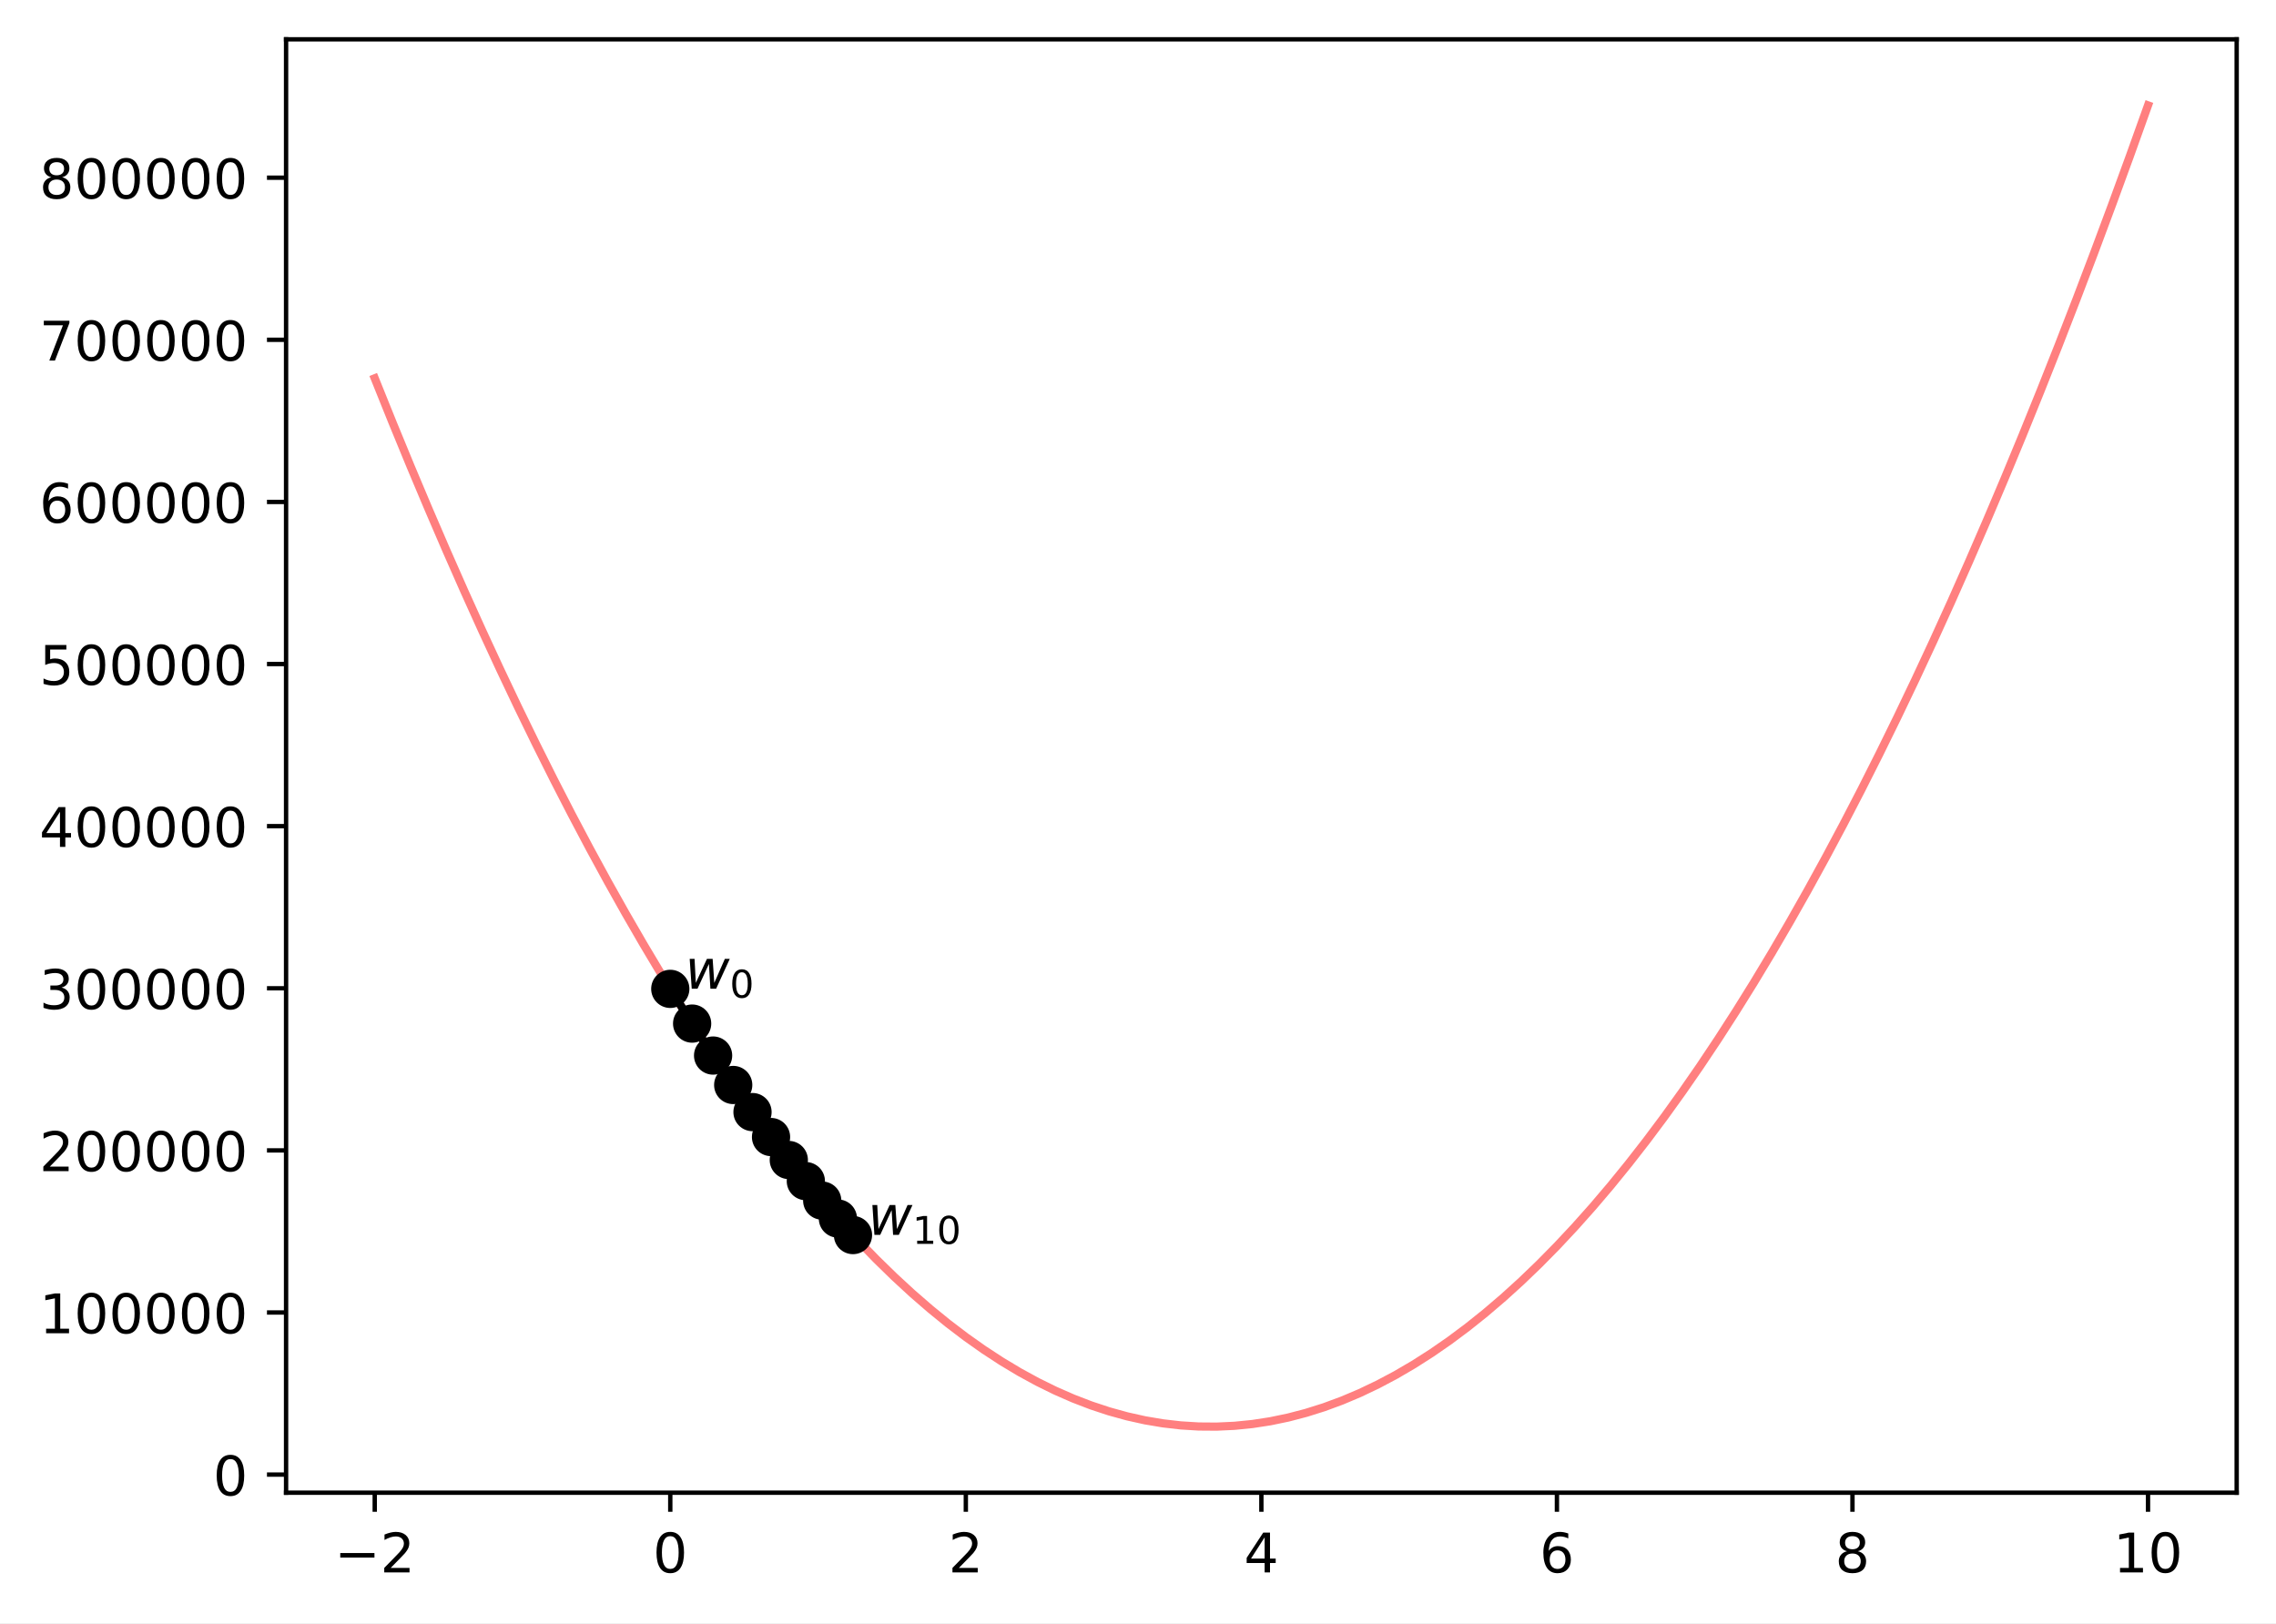
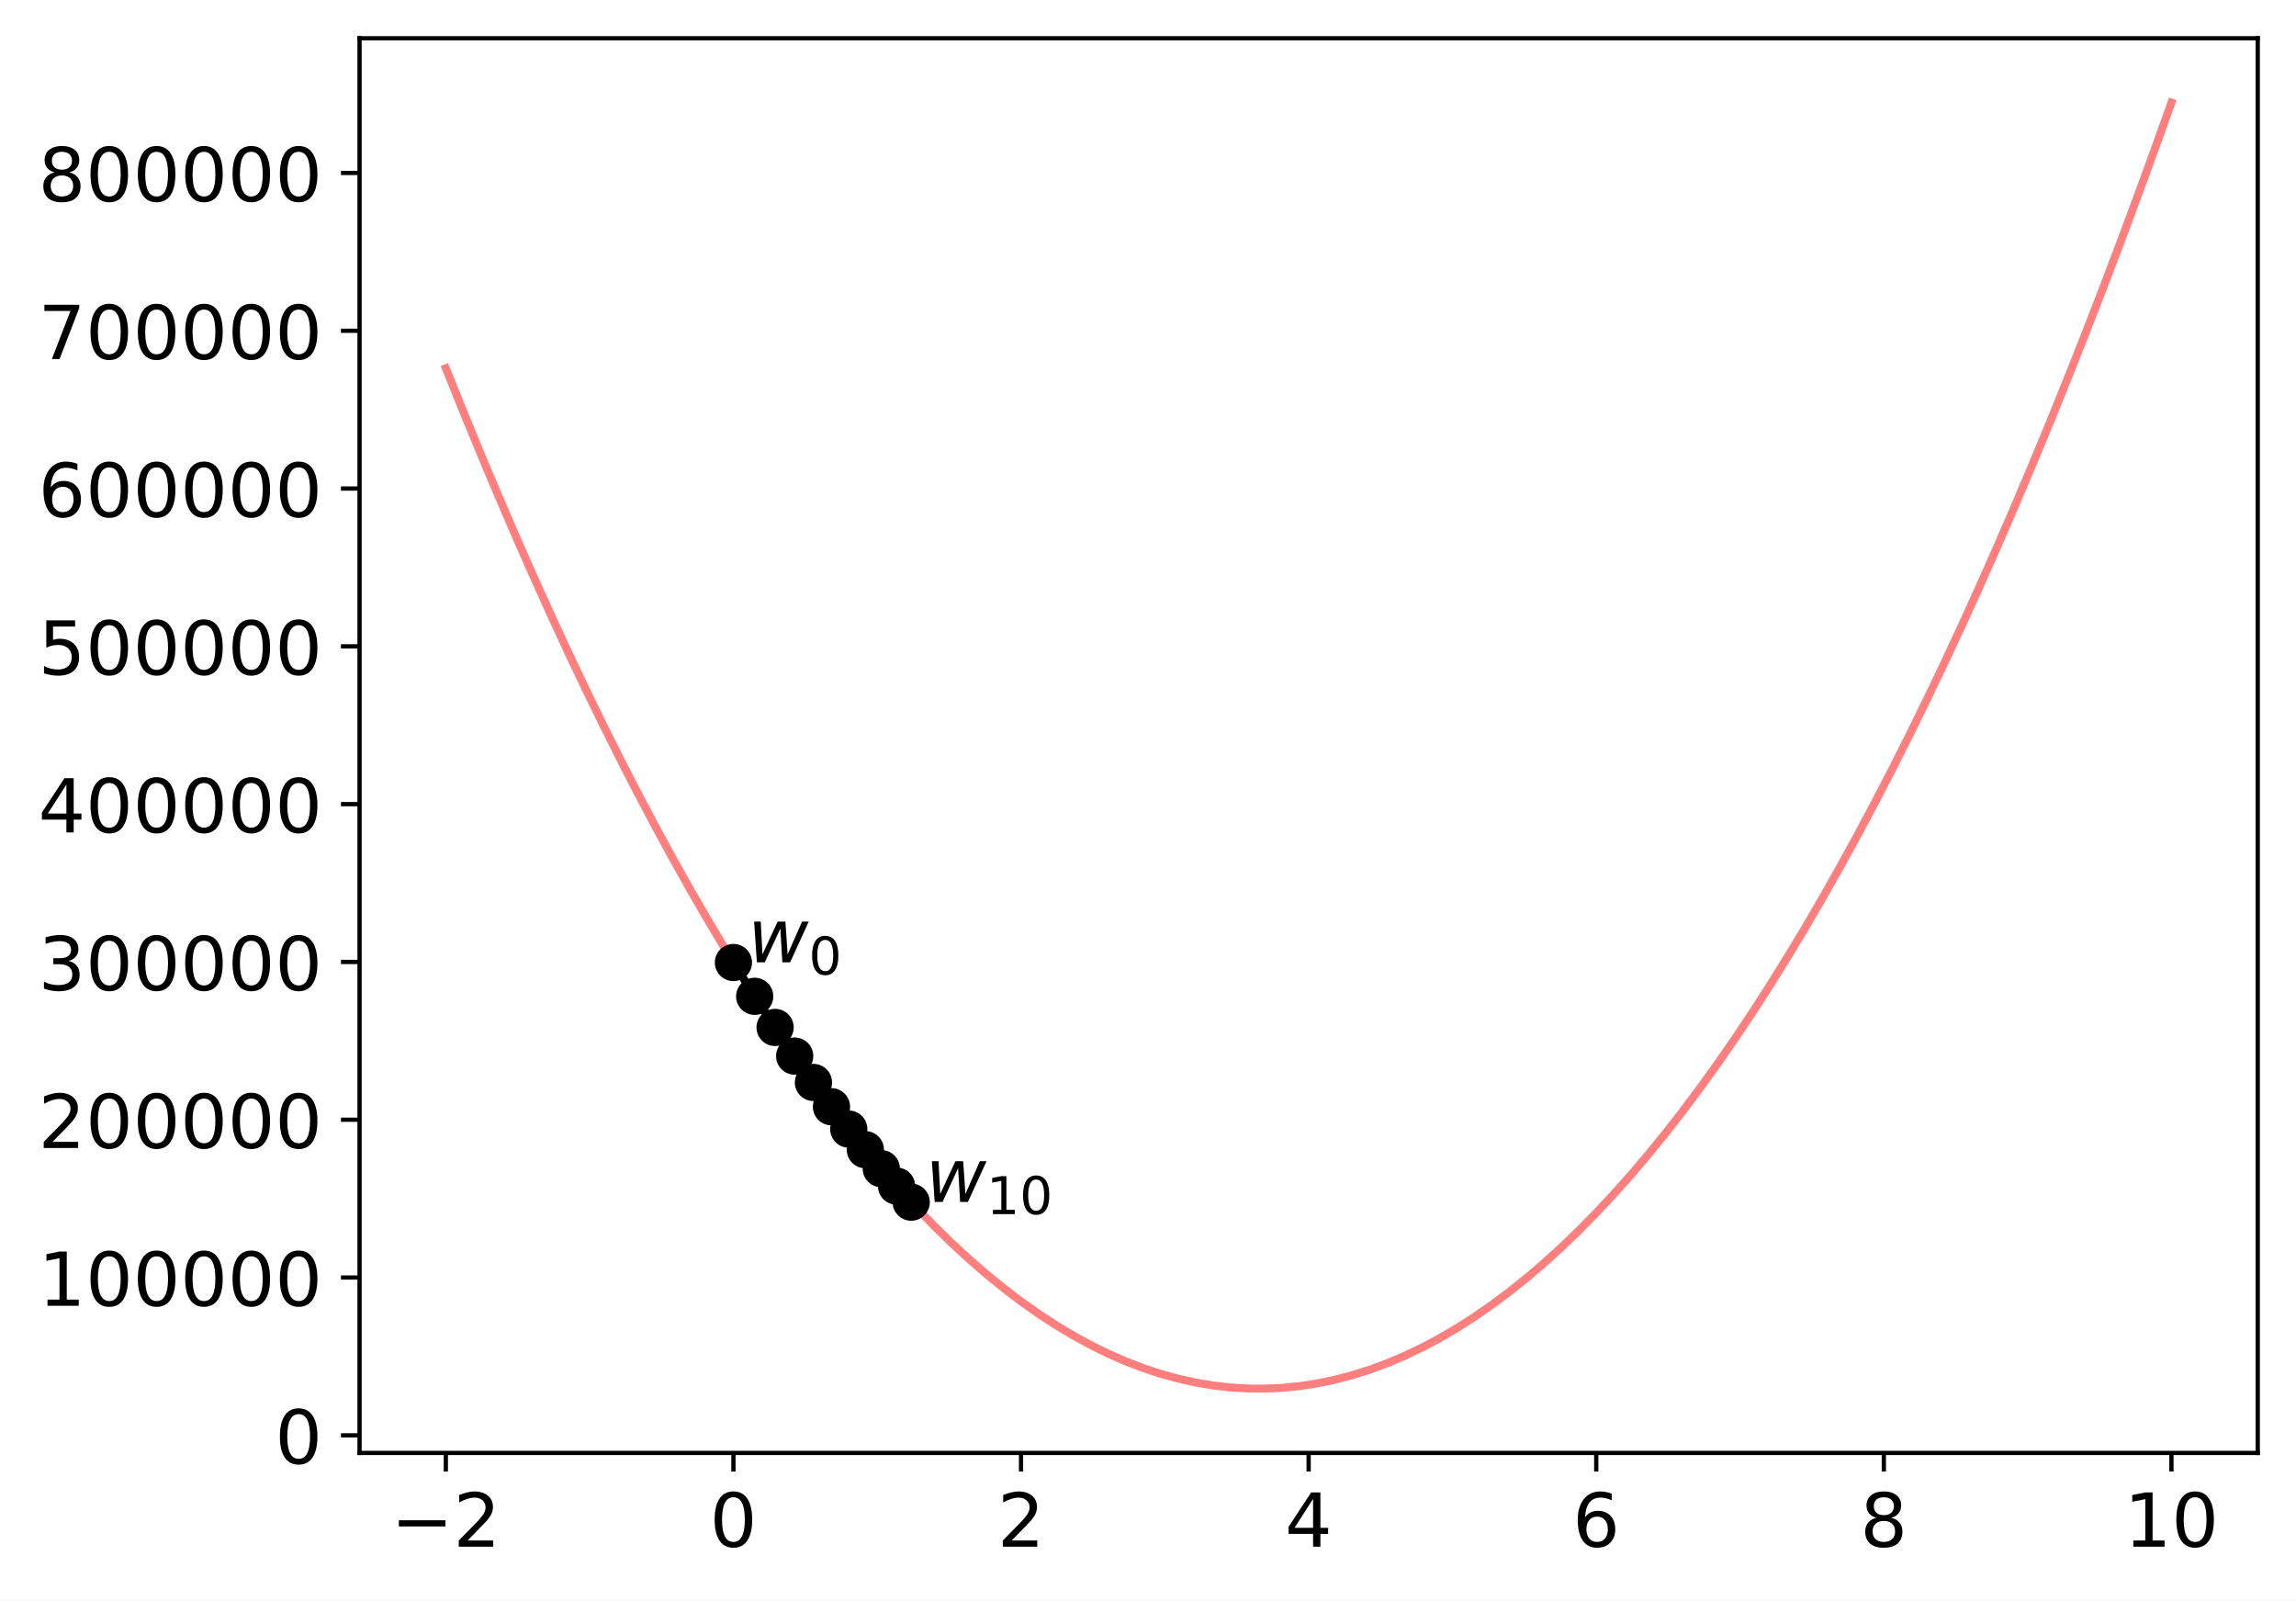
- <svg xmlns="http://www.w3.org/2000/svg" xmlns:xlink="http://www.w3.org/1999/xlink" width="416.695pt" height="297.19pt" viewBox="0 0 416.695 297.19" version="1.1">
+ <svg xmlns="http://www.w3.org/2000/svg" xmlns:xlink="http://www.w3.org/1999/xlink" width="431.965pt" height="301.061pt" viewBox="0 0 431.965 301.061" version="1.1">
  <defs>
    <style type="text/css">*{stroke-linejoin: round; stroke-linecap: butt}</style>
  </defs>
  <g id="figure_1">
    <g id="patch_1">
-       <path d="M 0 297.19  L 416.695 297.19  L 416.695 0  L 0 0  z " style="fill: #ffffff" />
+       <path d="M 0 301.061  L 431.965 301.061  L 431.965 0  L 0 0  z " style="fill: #ffffff" />
    </g>
    <g id="axes_1">
      <g id="patch_2">
-         <path d="M 52.375 273.312  L 409.495 273.312  L 409.495 7.2  L 52.375 7.2  z " style="fill: #ffffff" />
+         <path d="M 67.645 273.312  L 424.765 273.312  L 424.765 7.2  L 67.645 7.2  z " style="fill: #ffffff" />
      </g>
      <g id="matplotlib.axis_1">
        <g id="xtick_1">
          <g id="line2d_1">
            <defs>
-               <path id="m6ef50769b5" d="M 0 0  L 0 3.5  " style="stroke: #000000; stroke-width: 0.8" />
+               <path id="m2510f99ebb" d="M 0 0  L 0 3.5  " style="stroke: #000000; stroke-width: 0.8" />
            </defs>
            <g>
-               <use xlink:href="#m6ef50769b5" x="68.608" y="273.312" style="stroke: #000000; stroke-width: 0.8" />
+               <use xlink:href="#m2510f99ebb" x="83.878" y="273.312" style="stroke: #000000; stroke-width: 0.8" />
            </g>
          </g>
          <g id="text_1">
-             <g transform="translate(61.23663 287.9104) scale(0.1 -0.1)">
+             <g transform="translate(73.5582 290.9498) scale(0.14 -0.14)">
              <defs>
                <path id="DejaVuSans-2212" d="M 678 2272  L 4684 2272  L 4684 1741  L 678 1741  L 678 2272  z " transform="scale(0.015625)" />
                <path id="DejaVuSans-32" d="M 1228 531  L 3431 531  L 3431 0  L 469 0  L 469 531  Q 828 903 1448 1529  Q 2069 2156 2228 2338  Q 2531 2678 2651 2914  Q 2772 3150 2772 3378  Q 2772 3750 2511 3984  Q 2250 4219 1831 4219  Q 1534 4219 1204 4116  Q 875 4013 500 3803  L 500 4441  Q 881 4594 1212 4672  Q 1544 4750 1819 4750  Q 2544 4750 2975 4387  Q 3406 4025 3406 3419  Q 3406 3131 3298 2873  Q 3191 2616 2906 2266  Q 2828 2175 2409 1742  Q 1991 1309 1228 531  z " transform="scale(0.015625)" />
              </defs>
              <use xlink:href="#DejaVuSans-2212" />
              <use xlink:href="#DejaVuSans-32" x="83.789" />
            </g>
          </g>
        </g>
        <g id="xtick_2">
          <g id="line2d_2">
            <g>
-               <use xlink:href="#m6ef50769b5" x="122.717" y="273.312" style="stroke: #000000; stroke-width: 0.8" />
+               <use xlink:href="#m2510f99ebb" x="137.987" y="273.312" style="stroke: #000000; stroke-width: 0.8" />
            </g>
          </g>
          <g id="text_2">
-             <g transform="translate(119.5356 287.9104) scale(0.1 -0.1)">
+             <g transform="translate(133.5331 290.9498) scale(0.14 -0.14)">
              <defs>
                <path id="DejaVuSans-30" d="M 2034 4250  Q 1547 4250 1301 3770  Q 1056 3291 1056 2328  Q 1056 1369 1301 889  Q 1547 409 2034 409  Q 2525 409 2770 889  Q 3016 1369 3016 2328  Q 3016 3291 2770 3770  Q 2525 4250 2034 4250  z M 2034 4750  Q 2819 4750 3233 4129  Q 3647 3509 3647 2328  Q 3647 1150 3233 529  Q 2819 -91 2034 -91  Q 1250 -91 836 529  Q 422 1150 422 2328  Q 422 3509 836 4129  Q 1250 4750 2034 4750  z " transform="scale(0.015625)" />
              </defs>
              <use xlink:href="#DejaVuSans-30" />
            </g>
          </g>
        </g>
        <g id="xtick_3">
          <g id="line2d_3">
            <g>
-               <use xlink:href="#m6ef50769b5" x="176.826" y="273.312" style="stroke: #000000; stroke-width: 0.8" />
+               <use xlink:href="#m2510f99ebb" x="192.096" y="273.312" style="stroke: #000000; stroke-width: 0.8" />
            </g>
          </g>
          <g id="text_3">
-             <g transform="translate(173.6447 287.9104) scale(0.1 -0.1)">
+             <g transform="translate(187.6422 290.9498) scale(0.14 -0.14)">
              <use xlink:href="#DejaVuSans-32" />
            </g>
          </g>
        </g>
        <g id="xtick_4">
          <g id="line2d_4">
            <g>
-               <use xlink:href="#m6ef50769b5" x="230.935" y="273.312" style="stroke: #000000; stroke-width: 0.8" />
+               <use xlink:href="#m2510f99ebb" x="246.205" y="273.312" style="stroke: #000000; stroke-width: 0.8" />
            </g>
          </g>
          <g id="text_4">
-             <g transform="translate(227.7537 287.9104) scale(0.1 -0.1)">
+             <g transform="translate(241.7512 290.9498) scale(0.14 -0.14)">
              <defs>
                <path id="DejaVuSans-34" d="M 2419 4116  L 825 1625  L 2419 1625  L 2419 4116  z M 2253 4666  L 3047 4666  L 3047 1625  L 3713 1625  L 3713 1100  L 3047 1100  L 3047 0  L 2419 0  L 2419 1100  L 313 1100  L 313 1709  L 2253 4666  z " transform="scale(0.015625)" />
              </defs>
              <use xlink:href="#DejaVuSans-34" />
            </g>
          </g>
        </g>
        <g id="xtick_5">
          <g id="line2d_5">
            <g>
-               <use xlink:href="#m6ef50769b5" x="285.044" y="273.312" style="stroke: #000000; stroke-width: 0.8" />
+               <use xlink:href="#m2510f99ebb" x="300.314" y="273.312" style="stroke: #000000; stroke-width: 0.8" />
            </g>
          </g>
          <g id="text_5">
-             <g transform="translate(281.8628 287.9104) scale(0.1 -0.1)">
+             <g transform="translate(295.8603 290.9498) scale(0.14 -0.14)">
              <defs>
                <path id="DejaVuSans-36" d="M 2113 2584  Q 1688 2584 1439 2293  Q 1191 2003 1191 1497  Q 1191 994 1439 701  Q 1688 409 2113 409  Q 2538 409 2786 701  Q 3034 994 3034 1497  Q 3034 2003 2786 2293  Q 2538 2584 2113 2584  z M 3366 4563  L 3366 3988  Q 3128 4100 2886 4159  Q 2644 4219 2406 4219  Q 1781 4219 1451 3797  Q 1122 3375 1075 2522  Q 1259 2794 1537 2939  Q 1816 3084 2150 3084  Q 2853 3084 3261 2657  Q 3669 2231 3669 1497  Q 3669 778 3244 343  Q 2819 -91 2113 -91  Q 1303 -91 875 529  Q 447 1150 447 2328  Q 447 3434 972 4092  Q 1497 4750 2381 4750  Q 2619 4750 2861 4703  Q 3103 4656 3366 4563  z " transform="scale(0.015625)" />
              </defs>
              <use xlink:href="#DejaVuSans-36" />
            </g>
          </g>
        </g>
        <g id="xtick_6">
          <g id="line2d_6">
            <g>
-               <use xlink:href="#m6ef50769b5" x="339.153" y="273.312" style="stroke: #000000; stroke-width: 0.8" />
+               <use xlink:href="#m2510f99ebb" x="354.423" y="273.312" style="stroke: #000000; stroke-width: 0.8" />
            </g>
          </g>
          <g id="text_6">
-             <g transform="translate(335.9719 287.9104) scale(0.1 -0.1)">
+             <g transform="translate(349.9694 290.9498) scale(0.14 -0.14)">
              <defs>
                <path id="DejaVuSans-38" d="M 2034 2216  Q 1584 2216 1326 1975  Q 1069 1734 1069 1313  Q 1069 891 1326 650  Q 1584 409 2034 409  Q 2484 409 2743 651  Q 3003 894 3003 1313  Q 3003 1734 2745 1975  Q 2488 2216 2034 2216  z M 1403 2484  Q 997 2584 770 2862  Q 544 3141 544 3541  Q 544 4100 942 4425  Q 1341 4750 2034 4750  Q 2731 4750 3128 4425  Q 3525 4100 3525 3541  Q 3525 3141 3298 2862  Q 3072 2584 2669 2484  Q 3125 2378 3379 2068  Q 3634 1759 3634 1313  Q 3634 634 3220 271  Q 2806 -91 2034 -91  Q 1263 -91 848 271  Q 434 634 434 1313  Q 434 1759 690 2068  Q 947 2378 1403 2484  z M 1172 3481  Q 1172 3119 1398 2916  Q 1625 2713 2034 2713  Q 2441 2713 2670 2916  Q 2900 3119 2900 3481  Q 2900 3844 2670 4047  Q 2441 4250 2034 4250  Q 1625 4250 1398 4047  Q 1172 3844 1172 3481  z " transform="scale(0.015625)" />
              </defs>
              <use xlink:href="#DejaVuSans-38" />
            </g>
          </g>
        </g>
        <g id="xtick_7">
          <g id="line2d_7">
            <g>
-               <use xlink:href="#m6ef50769b5" x="393.262" y="273.312" style="stroke: #000000; stroke-width: 0.8" />
+               <use xlink:href="#m2510f99ebb" x="408.532" y="273.312" style="stroke: #000000; stroke-width: 0.8" />
            </g>
          </g>
          <g id="text_7">
-             <g transform="translate(386.8998 287.9104) scale(0.1 -0.1)">
+             <g transform="translate(399.6248 290.9498) scale(0.14 -0.14)">
              <defs>
                <path id="DejaVuSans-31" d="M 794 531  L 1825 531  L 1825 4091  L 703 3866  L 703 4441  L 1819 4666  L 2450 4666  L 2450 531  L 3481 531  L 3481 0  L 794 0  L 794 531  z " transform="scale(0.015625)" />
              </defs>
              <use xlink:href="#DejaVuSans-31" />
              <use xlink:href="#DejaVuSans-30" x="63.623" />
            </g>
          </g>
        </g>
      </g>
      <g id="matplotlib.axis_2">
        <g id="ytick_1">
          <g id="line2d_8">
            <defs>
-               <path id="m6a45ea7e1c" d="M 0 0  L -3.5 0  " style="stroke: #000000; stroke-width: 0.8" />
+               <path id="m6f373eb41c" d="M 0 0  L -3.5 0  " style="stroke: #000000; stroke-width: 0.8" />
            </defs>
            <g>
-               <use xlink:href="#m6a45ea7e1c" x="52.375" y="270" style="stroke: #000000; stroke-width: 0.8" />
+               <use xlink:href="#m6f373eb41c" x="67.645" y="270" style="stroke: #000000; stroke-width: 0.8" />
            </g>
          </g>
          <g id="text_8">
-             <g transform="translate(39.0125 273.7997) scale(0.1 -0.1)">
+             <g transform="translate(51.7375 275.3194) scale(0.14 -0.14)">
              <use xlink:href="#DejaVuSans-30" />
            </g>
          </g>
        </g>
        <g id="ytick_2">
          <g id="line2d_9">
            <g>
-               <use xlink:href="#m6a45ea7e1c" x="52.375" y="240.317" style="stroke: #000000; stroke-width: 0.8" />
+               <use xlink:href="#m6f373eb41c" x="67.645" y="240.317" style="stroke: #000000; stroke-width: 0.8" />
            </g>
          </g>
          <g id="text_9">
-             <g transform="translate(7.2 244.1166) scale(0.1 -0.1)">
+             <g transform="translate(7.2 245.6363) scale(0.14 -0.14)">
              <use xlink:href="#DejaVuSans-31" />
              <use xlink:href="#DejaVuSans-30" x="63.623" />
              <use xlink:href="#DejaVuSans-30" x="127.246" />
              <use xlink:href="#DejaVuSans-30" x="190.869" />
              <use xlink:href="#DejaVuSans-30" x="254.492" />
              <use xlink:href="#DejaVuSans-30" x="318.115" />
            </g>
          </g>
        </g>
        <g id="ytick_3">
          <g id="line2d_10">
            <g>
-               <use xlink:href="#m6a45ea7e1c" x="52.375" y="210.634" style="stroke: #000000; stroke-width: 0.8" />
+               <use xlink:href="#m6f373eb41c" x="67.645" y="210.634" style="stroke: #000000; stroke-width: 0.8" />
            </g>
          </g>
          <g id="text_10">
-             <g transform="translate(7.2 214.4336) scale(0.1 -0.1)">
+             <g transform="translate(7.2 215.9533) scale(0.14 -0.14)">
              <use xlink:href="#DejaVuSans-32" />
              <use xlink:href="#DejaVuSans-30" x="63.623" />
              <use xlink:href="#DejaVuSans-30" x="127.246" />
              <use xlink:href="#DejaVuSans-30" x="190.869" />
              <use xlink:href="#DejaVuSans-30" x="254.492" />
              <use xlink:href="#DejaVuSans-30" x="318.115" />
            </g>
          </g>
        </g>
        <g id="ytick_4">
          <g id="line2d_11">
            <g>
-               <use xlink:href="#m6a45ea7e1c" x="52.375" y="180.951" style="stroke: #000000; stroke-width: 0.8" />
+               <use xlink:href="#m6f373eb41c" x="67.645" y="180.951" style="stroke: #000000; stroke-width: 0.8" />
            </g>
          </g>
          <g id="text_11">
-             <g transform="translate(7.2 184.7505) scale(0.1 -0.1)">
+             <g transform="translate(7.2 186.2702) scale(0.14 -0.14)">
              <defs>
                <path id="DejaVuSans-33" d="M 2597 2516  Q 3050 2419 3304 2112  Q 3559 1806 3559 1356  Q 3559 666 3084 287  Q 2609 -91 1734 -91  Q 1441 -91 1130 -33  Q 819 25 488 141  L 488 750  Q 750 597 1062 519  Q 1375 441 1716 441  Q 2309 441 2620 675  Q 2931 909 2931 1356  Q 2931 1769 2642 2001  Q 2353 2234 1838 2234  L 1294 2234  L 1294 2753  L 1863 2753  Q 2328 2753 2575 2939  Q 2822 3125 2822 3475  Q 2822 3834 2567 4026  Q 2313 4219 1838 4219  Q 1578 4219 1281 4162  Q 984 4106 628 3988  L 628 4550  Q 988 4650 1302 4700  Q 1616 4750 1894 4750  Q 2613 4750 3031 4423  Q 3450 4097 3450 3541  Q 3450 3153 3228 2886  Q 3006 2619 2597 2516  z " transform="scale(0.015625)" />
              </defs>
              <use xlink:href="#DejaVuSans-33" />
              <use xlink:href="#DejaVuSans-30" x="63.623" />
              <use xlink:href="#DejaVuSans-30" x="127.246" />
              <use xlink:href="#DejaVuSans-30" x="190.869" />
              <use xlink:href="#DejaVuSans-30" x="254.492" />
              <use xlink:href="#DejaVuSans-30" x="318.115" />
            </g>
          </g>
        </g>
        <g id="ytick_5">
          <g id="line2d_12">
            <g>
-               <use xlink:href="#m6a45ea7e1c" x="52.375" y="151.268" style="stroke: #000000; stroke-width: 0.8" />
+               <use xlink:href="#m6f373eb41c" x="67.645" y="151.268" style="stroke: #000000; stroke-width: 0.8" />
            </g>
          </g>
          <g id="text_12">
-             <g transform="translate(7.2 155.0675) scale(0.1 -0.1)">
+             <g transform="translate(7.2 156.5872) scale(0.14 -0.14)">
              <use xlink:href="#DejaVuSans-34" />
              <use xlink:href="#DejaVuSans-30" x="63.623" />
              <use xlink:href="#DejaVuSans-30" x="127.246" />
              <use xlink:href="#DejaVuSans-30" x="190.869" />
              <use xlink:href="#DejaVuSans-30" x="254.492" />
              <use xlink:href="#DejaVuSans-30" x="318.115" />
            </g>
          </g>
        </g>
        <g id="ytick_6">
          <g id="line2d_13">
            <g>
-               <use xlink:href="#m6a45ea7e1c" x="52.375" y="121.585" style="stroke: #000000; stroke-width: 0.8" />
+               <use xlink:href="#m6f373eb41c" x="67.645" y="121.585" style="stroke: #000000; stroke-width: 0.8" />
            </g>
          </g>
          <g id="text_13">
-             <g transform="translate(7.2 125.3844) scale(0.1 -0.1)">
+             <g transform="translate(7.2 126.9041) scale(0.14 -0.14)">
              <defs>
                <path id="DejaVuSans-35" d="M 691 4666  L 3169 4666  L 3169 4134  L 1269 4134  L 1269 2991  Q 1406 3038 1543 3061  Q 1681 3084 1819 3084  Q 2600 3084 3056 2656  Q 3513 2228 3513 1497  Q 3513 744 3044 326  Q 2575 -91 1722 -91  Q 1428 -91 1123 -41  Q 819 9 494 109  L 494 744  Q 775 591 1075 516  Q 1375 441 1709 441  Q 2250 441 2565 725  Q 2881 1009 2881 1497  Q 2881 1984 2565 2268  Q 2250 2553 1709 2553  Q 1456 2553 1204 2497  Q 953 2441 691 2322  L 691 4666  z " transform="scale(0.015625)" />
              </defs>
              <use xlink:href="#DejaVuSans-35" />
              <use xlink:href="#DejaVuSans-30" x="63.623" />
              <use xlink:href="#DejaVuSans-30" x="127.246" />
              <use xlink:href="#DejaVuSans-30" x="190.869" />
              <use xlink:href="#DejaVuSans-30" x="254.492" />
              <use xlink:href="#DejaVuSans-30" x="318.115" />
            </g>
          </g>
        </g>
        <g id="ytick_7">
          <g id="line2d_14">
            <g>
-               <use xlink:href="#m6a45ea7e1c" x="52.375" y="91.902" style="stroke: #000000; stroke-width: 0.8" />
+               <use xlink:href="#m6f373eb41c" x="67.645" y="91.902" style="stroke: #000000; stroke-width: 0.8" />
            </g>
          </g>
          <g id="text_14">
-             <g transform="translate(7.2 95.70135) scale(0.1 -0.1)">
+             <g transform="translate(7.2 97.22104) scale(0.14 -0.14)">
              <use xlink:href="#DejaVuSans-36" />
              <use xlink:href="#DejaVuSans-30" x="63.623" />
              <use xlink:href="#DejaVuSans-30" x="127.246" />
              <use xlink:href="#DejaVuSans-30" x="190.869" />
              <use xlink:href="#DejaVuSans-30" x="254.492" />
              <use xlink:href="#DejaVuSans-30" x="318.115" />
            </g>
          </g>
        </g>
        <g id="ytick_8">
          <g id="line2d_15">
            <g>
-               <use xlink:href="#m6a45ea7e1c" x="52.375" y="62.219" style="stroke: #000000; stroke-width: 0.8" />
+               <use xlink:href="#m6f373eb41c" x="67.645" y="62.219" style="stroke: #000000; stroke-width: 0.8" />
            </g>
          </g>
          <g id="text_15">
-             <g transform="translate(7.2 66.01829) scale(0.1 -0.1)">
+             <g transform="translate(7.2 67.53798) scale(0.14 -0.14)">
              <defs>
                <path id="DejaVuSans-37" d="M 525 4666  L 3525 4666  L 3525 4397  L 1831 0  L 1172 0  L 2766 4134  L 525 4134  L 525 4666  z " transform="scale(0.015625)" />
              </defs>
              <use xlink:href="#DejaVuSans-37" />
              <use xlink:href="#DejaVuSans-30" x="63.623" />
              <use xlink:href="#DejaVuSans-30" x="127.246" />
              <use xlink:href="#DejaVuSans-30" x="190.869" />
              <use xlink:href="#DejaVuSans-30" x="254.492" />
              <use xlink:href="#DejaVuSans-30" x="318.115" />
            </g>
          </g>
        </g>
        <g id="ytick_9">
          <g id="line2d_16">
            <g>
-               <use xlink:href="#m6a45ea7e1c" x="52.375" y="32.536" style="stroke: #000000; stroke-width: 0.8" />
+               <use xlink:href="#m6f373eb41c" x="67.645" y="32.536" style="stroke: #000000; stroke-width: 0.8" />
            </g>
          </g>
          <g id="text_16">
-             <g transform="translate(7.2 36.33523) scale(0.1 -0.1)">
+             <g transform="translate(7.2 37.85492) scale(0.14 -0.14)">
              <use xlink:href="#DejaVuSans-38" />
              <use xlink:href="#DejaVuSans-30" x="63.623" />
              <use xlink:href="#DejaVuSans-30" x="127.246" />
              <use xlink:href="#DejaVuSans-30" x="190.869" />
              <use xlink:href="#DejaVuSans-30" x="254.492" />
              <use xlink:href="#DejaVuSans-30" x="318.115" />
            </g>
          </g>
        </g>
      </g>
      <g id="line2d_17">
-         <path d="M 68.608 69.266  L 71.887 77.409  L 75.166 85.376  L 78.446 93.166  L 81.725 100.78  L 85.004 108.217  L 88.284 115.478  L 91.563 122.563  L 94.842 129.471  L 98.122 136.202  L 101.401 142.757  L 104.68 149.136  L 107.96 155.338  L 111.239 161.363  L 114.518 167.212  L 117.798 172.884  L 121.077 178.38  L 124.356 183.7  L 127.636 188.843  L 130.915 193.809  L 134.195 198.599  L 137.474 203.213  L 140.753 207.65  L 144.033 211.911  L 147.312 215.995  L 150.591 219.902  L 153.871 223.633  L 157.15 227.188  L 160.429 230.566  L 163.709 233.767  L 166.988 236.793  L 170.267 239.641  L 173.547 242.313  L 176.826 244.809  L 180.105 247.128  L 183.385 249.271  L 186.664 251.237  L 189.943 253.027  L 193.223 254.64  L 196.502 256.076  L 199.781 257.337  L 203.061 258.42  L 206.34 259.327  L 209.619 260.058  L 212.899 260.612  L 216.178 260.99  L 219.457 261.191  L 222.737 261.216  L 226.016 261.064  L 229.295 260.736  L 232.575 260.231  L 235.854 259.55  L 239.133 258.692  L 242.413 257.658  L 245.692 256.447  L 248.971 255.06  L 252.251 253.496  L 255.53 251.756  L 258.809 249.84  L 262.089 247.746  L 265.368 245.477  L 268.647 243.031  L 271.927 240.408  L 275.206 237.609  L 278.485 234.633  L 281.765 231.481  L 285.044 228.152  L 288.323 224.647  L 291.603 220.966  L 294.882 217.108  L 298.161 213.073  L 301.441 208.862  L 304.72 204.474  L 307.999 199.91  L 311.279 195.17  L 314.558 190.253  L 317.837 185.159  L 321.117 179.889  L 324.396 174.443  L 327.675 168.82  L 330.955 163.02  L 334.234 157.044  L 337.514 150.892  L 340.793 144.563  L 344.072 138.057  L 347.352 131.375  L 350.631 124.517  L 353.91 117.482  L 357.19 110.27  L 360.469 102.882  L 363.748 95.318  L 367.028 87.577  L 370.307 79.66  L 373.586 71.566  L 376.866 63.295  L 380.145 54.848  L 383.424 46.225  L 386.704 37.425  L 389.983 28.449  L 393.262 19.296  " clip-path="url(#p2615ebdb22)" style="fill: none; stroke: #ff0000; stroke-opacity: 0.5; stroke-width: 1.5; stroke-linecap: square" />
+         <path d="M 83.878 69.266  L 87.157 77.409  L 90.436 85.376  L 93.716 93.166  L 96.995 100.78  L 100.274 108.217  L 103.554 115.478  L 106.833 122.563  L 110.112 129.471  L 113.392 136.202  L 116.671 142.757  L 119.95 149.136  L 123.23 155.338  L 126.509 161.363  L 129.788 167.212  L 133.068 172.884  L 136.347 178.38  L 139.626 183.7  L 142.906 188.843  L 146.185 193.809  L 149.465 198.599  L 152.744 203.213  L 156.023 207.65  L 159.303 211.911  L 162.582 215.995  L 165.861 219.902  L 169.141 223.633  L 172.42 227.188  L 175.699 230.566  L 178.979 233.767  L 182.258 236.793  L 185.537 239.641  L 188.817 242.313  L 192.096 244.809  L 195.375 247.128  L 198.655 249.271  L 201.934 251.237  L 205.213 253.027  L 208.493 254.64  L 211.772 256.076  L 215.051 257.337  L 218.331 258.42  L 221.61 259.327  L 224.889 260.058  L 228.169 260.612  L 231.448 260.99  L 234.727 261.191  L 238.007 261.216  L 241.286 261.064  L 244.565 260.736  L 247.845 260.231  L 251.124 259.55  L 254.403 258.692  L 257.683 257.658  L 260.962 256.447  L 264.241 255.06  L 267.521 253.496  L 270.8 251.756  L 274.079 249.84  L 277.359 247.746  L 280.638 245.477  L 283.917 243.031  L 287.197 240.408  L 290.476 237.609  L 293.755 234.633  L 297.035 231.481  L 300.314 228.152  L 303.593 224.647  L 306.873 220.966  L 310.152 217.108  L 313.431 213.073  L 316.711 208.862  L 319.99 204.474  L 323.269 199.91  L 326.549 195.17  L 329.828 190.253  L 333.107 185.159  L 336.387 179.889  L 339.666 174.443  L 342.945 168.82  L 346.225 163.02  L 349.504 157.044  L 352.784 150.892  L 356.063 144.563  L 359.342 138.057  L 362.622 131.375  L 365.901 124.517  L 369.18 117.482  L 372.46 110.27  L 375.739 102.882  L 379.018 95.318  L 382.298 87.577  L 385.577 79.66  L 388.856 71.566  L 392.136 63.295  L 395.415 54.848  L 398.694 46.225  L 401.974 37.425  L 405.253 28.449  L 408.532 19.296  " clip-path="url(#pd2a89e4399)" style="fill: none; stroke: #ff0000; stroke-opacity: 0.5; stroke-width: 1.5; stroke-linecap: square" />
      </g>
      <g id="line2d_18">
-         <path d="M 122.717 181.062  L 126.717 187.419  L 130.555 193.272  L 134.238 198.661  L 137.771 203.623  L 141.162 208.191  L 144.416 212.397  L 147.537 216.269  L 150.533 219.834  L 153.407 223.117  L 156.165 226.139  " clip-path="url(#p2615ebdb22)" style="fill: none; stroke: #000000; stroke-width: 1.5; stroke-linecap: square" />
+         <path d="M 137.987 181.062  L 141.987 187.419  L 145.825 193.272  L 149.508 198.661  L 153.041 203.623  L 156.432 208.191  L 159.686 212.397  L 162.807 216.269  L 165.803 219.834  L 168.677 223.117  L 171.435 226.139  " clip-path="url(#pd2a89e4399)" style="fill: none; stroke: #000000; stroke-width: 1.5; stroke-linecap: square" />
        <defs>
-           <path id="m08a63bf3f5" d="M 0 3  C 0.796 3 1.559 2.684 2.121 2.121  C 2.684 1.559 3 0.796 3 0  C 3 -0.796 2.684 -1.559 2.121 -2.121  C 1.559 -2.684 0.796 -3 0 -3  C -0.796 -3 -1.559 -2.684 -2.121 -2.121  C -2.684 -1.559 -3 -0.796 -3 0  C -3 0.796 -2.684 1.559 -2.121 2.121  C -1.559 2.684 -0.796 3 0 3  z " style="stroke: #000000" />
+           <path id="m6fffd5e387" d="M 0 3  C 0.796 3 1.559 2.684 2.121 2.121  C 2.684 1.559 3 0.796 3 0  C 3 -0.796 2.684 -1.559 2.121 -2.121  C 1.559 -2.684 0.796 -3 0 -3  C -0.796 -3 -1.559 -2.684 -2.121 -2.121  C -2.684 -1.559 -3 -0.796 -3 0  C -3 0.796 -2.684 1.559 -2.121 2.121  C -1.559 2.684 -0.796 3 0 3  z " style="stroke: #000000" />
        </defs>
-         <g clip-path="url(#p2615ebdb22)">
-           <use xlink:href="#m08a63bf3f5" x="122.717" y="181.062" style="stroke: #000000" />
-           <use xlink:href="#m08a63bf3f5" x="126.717" y="187.419" style="stroke: #000000" />
-           <use xlink:href="#m08a63bf3f5" x="130.555" y="193.272" style="stroke: #000000" />
-           <use xlink:href="#m08a63bf3f5" x="134.238" y="198.661" style="stroke: #000000" />
-           <use xlink:href="#m08a63bf3f5" x="137.771" y="203.623" style="stroke: #000000" />
-           <use xlink:href="#m08a63bf3f5" x="141.162" y="208.191" style="stroke: #000000" />
-           <use xlink:href="#m08a63bf3f5" x="144.416" y="212.397" style="stroke: #000000" />
-           <use xlink:href="#m08a63bf3f5" x="147.537" y="216.269" style="stroke: #000000" />
-           <use xlink:href="#m08a63bf3f5" x="150.533" y="219.834" style="stroke: #000000" />
-           <use xlink:href="#m08a63bf3f5" x="153.407" y="223.117" style="stroke: #000000" />
-           <use xlink:href="#m08a63bf3f5" x="156.165" y="226.139" style="stroke: #000000" />
+         <g clip-path="url(#pd2a89e4399)">
+           <use xlink:href="#m6fffd5e387" x="137.987" y="181.062" style="stroke: #000000" />
+           <use xlink:href="#m6fffd5e387" x="141.987" y="187.419" style="stroke: #000000" />
+           <use xlink:href="#m6fffd5e387" x="145.825" y="193.272" style="stroke: #000000" />
+           <use xlink:href="#m6fffd5e387" x="149.508" y="198.661" style="stroke: #000000" />
+           <use xlink:href="#m6fffd5e387" x="153.041" y="203.623" style="stroke: #000000" />
+           <use xlink:href="#m6fffd5e387" x="156.432" y="208.191" style="stroke: #000000" />
+           <use xlink:href="#m6fffd5e387" x="159.686" y="212.397" style="stroke: #000000" />
+           <use xlink:href="#m6fffd5e387" x="162.807" y="216.269" style="stroke: #000000" />
+           <use xlink:href="#m6fffd5e387" x="165.803" y="219.834" style="stroke: #000000" />
+           <use xlink:href="#m6fffd5e387" x="168.677" y="223.117" style="stroke: #000000" />
+           <use xlink:href="#m6fffd5e387" x="171.435" y="226.139" style="stroke: #000000" />
        </g>
      </g>
      <g id="patch_3">
-         <path d="M 52.375 273.312  L 52.375 7.2  " style="fill: none; stroke: #000000; stroke-width: 0.8; stroke-linejoin: miter; stroke-linecap: square" />
+         <path d="M 67.645 273.312  L 67.645 7.2  " style="fill: none; stroke: #000000; stroke-width: 0.8; stroke-linejoin: miter; stroke-linecap: square" />
      </g>
      <g id="patch_4">
-         <path d="M 409.495 273.312  L 409.495 7.2  " style="fill: none; stroke: #000000; stroke-width: 0.8; stroke-linejoin: miter; stroke-linecap: square" />
+         <path d="M 424.765 273.312  L 424.765 7.2  " style="fill: none; stroke: #000000; stroke-width: 0.8; stroke-linejoin: miter; stroke-linecap: square" />
      </g>
      <g id="patch_5">
-         <path d="M 52.375 273.312  L 409.495 273.312  " style="fill: none; stroke: #000000; stroke-width: 0.8; stroke-linejoin: miter; stroke-linecap: square" />
+         <path d="M 67.645 273.312  L 424.765 273.312  " style="fill: none; stroke: #000000; stroke-width: 0.8; stroke-linejoin: miter; stroke-linecap: square" />
      </g>
      <g id="patch_6">
-         <path d="M 52.375 7.2  L 409.495 7.2  " style="fill: none; stroke: #000000; stroke-width: 0.8; stroke-linejoin: miter; stroke-linecap: square" />
+         <path d="M 67.645 7.2  L 424.765 7.2  " style="fill: none; stroke: #000000; stroke-width: 0.8; stroke-linejoin: miter; stroke-linecap: square" />
      </g>
      <g id="text_17">
-         <g transform="translate(125.4223 181.0622) scale(0.1 -0.1)">
+         <g transform="translate(140.6923 181.0622) scale(0.14 -0.14)">
          <defs>
            <path id="DejaVuSans-Oblique-77" d="M 544 3500  L 1113 3500  L 1259 684  L 2566 3500  L 3231 3500  L 3425 684  L 4666 3500  L 5241 3500  L 3641 0  L 2969 0  L 2797 2900  L 1459 0  L 781 0  L 544 3500  z " transform="scale(0.015625)" />
          </defs>
          <use xlink:href="#DejaVuSans-Oblique-77" transform="translate(0 0.3125)" />
          <use xlink:href="#DejaVuSans-30" transform="translate(81.78711 -16.09375) scale(0.7)" />
        </g>
      </g>
      <g id="text_18">
-         <g transform="translate(158.8706 226.139) scale(0.1 -0.1)">
+         <g transform="translate(174.1406 226.139) scale(0.14 -0.14)">
          <use xlink:href="#DejaVuSans-Oblique-77" transform="translate(0 0.3125)" />
          <use xlink:href="#DejaVuSans-31" transform="translate(81.78711 -16.09375) scale(0.7)" />
          <use xlink:href="#DejaVuSans-30" transform="translate(126.3232 -16.09375) scale(0.7)" />
        </g>
      </g>
    </g>
  </g>
  <defs>
-     <clipPath id="p2615ebdb22">
-       <rect x="52.375" y="7.2" width="357.12" height="266.112" />
+     <clipPath id="pd2a89e4399">
+       <rect x="67.645" y="7.2" width="357.12" height="266.112" />
    </clipPath>
  </defs>
</svg>
